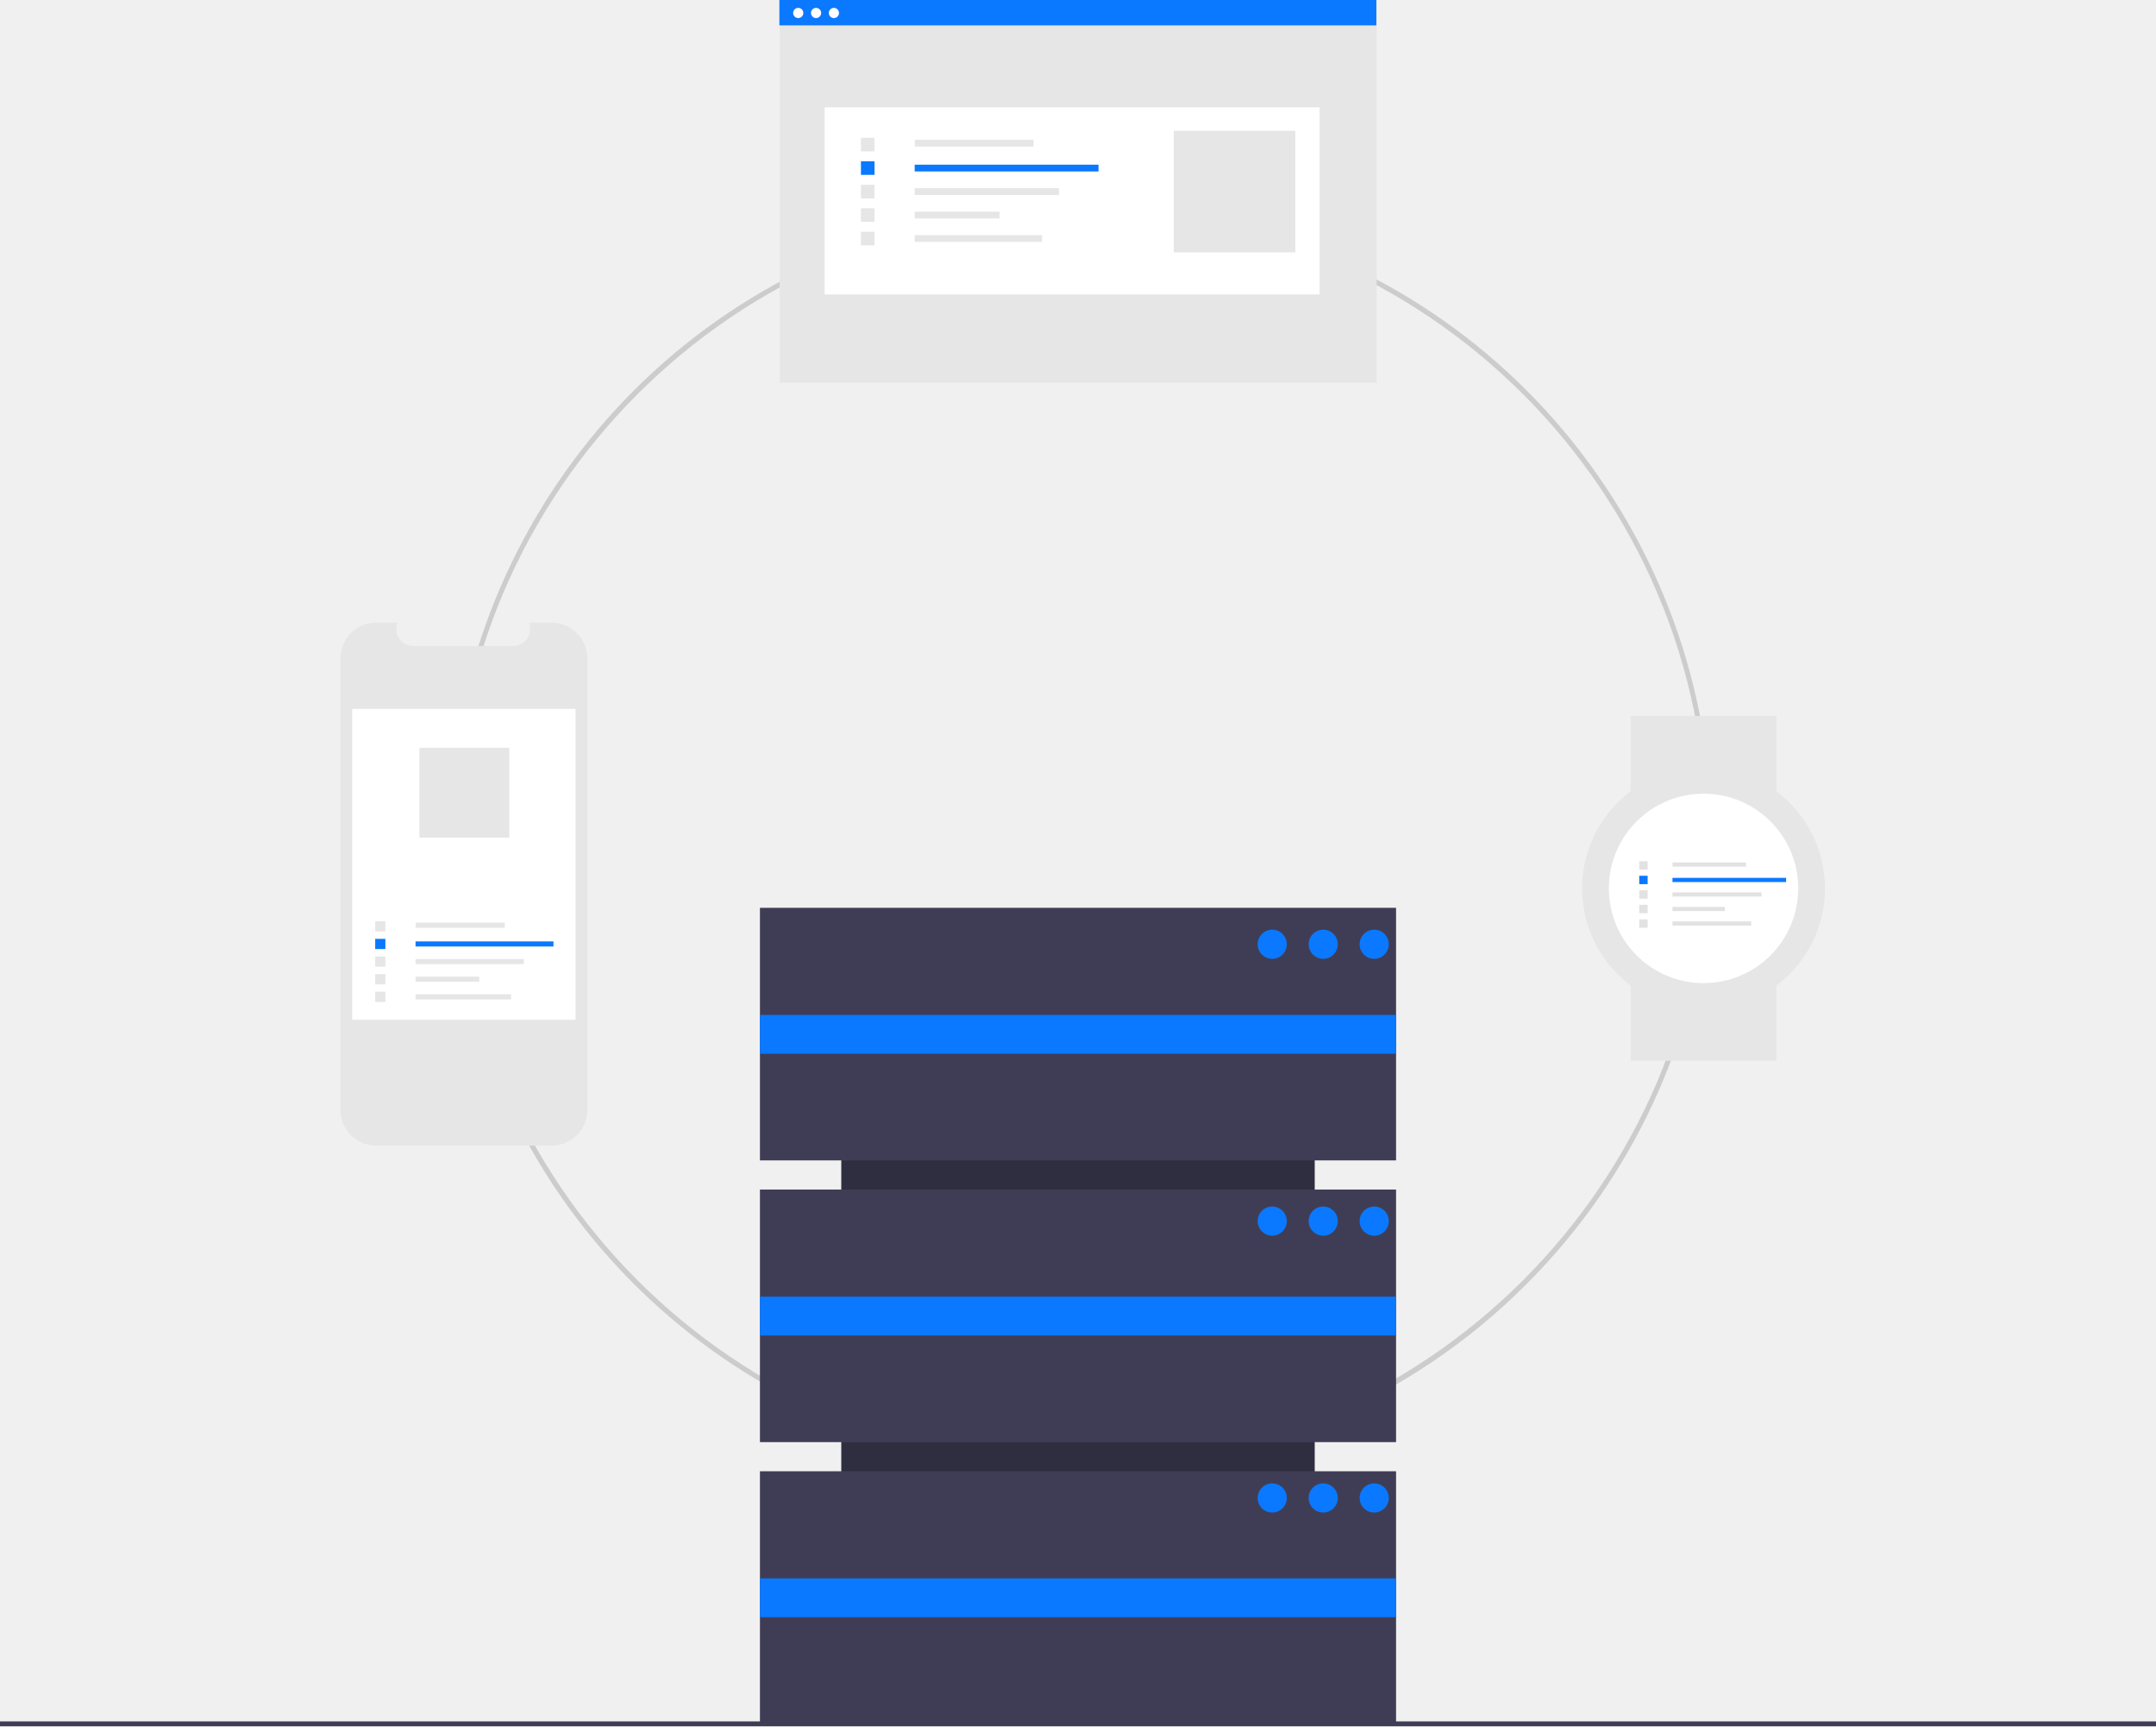
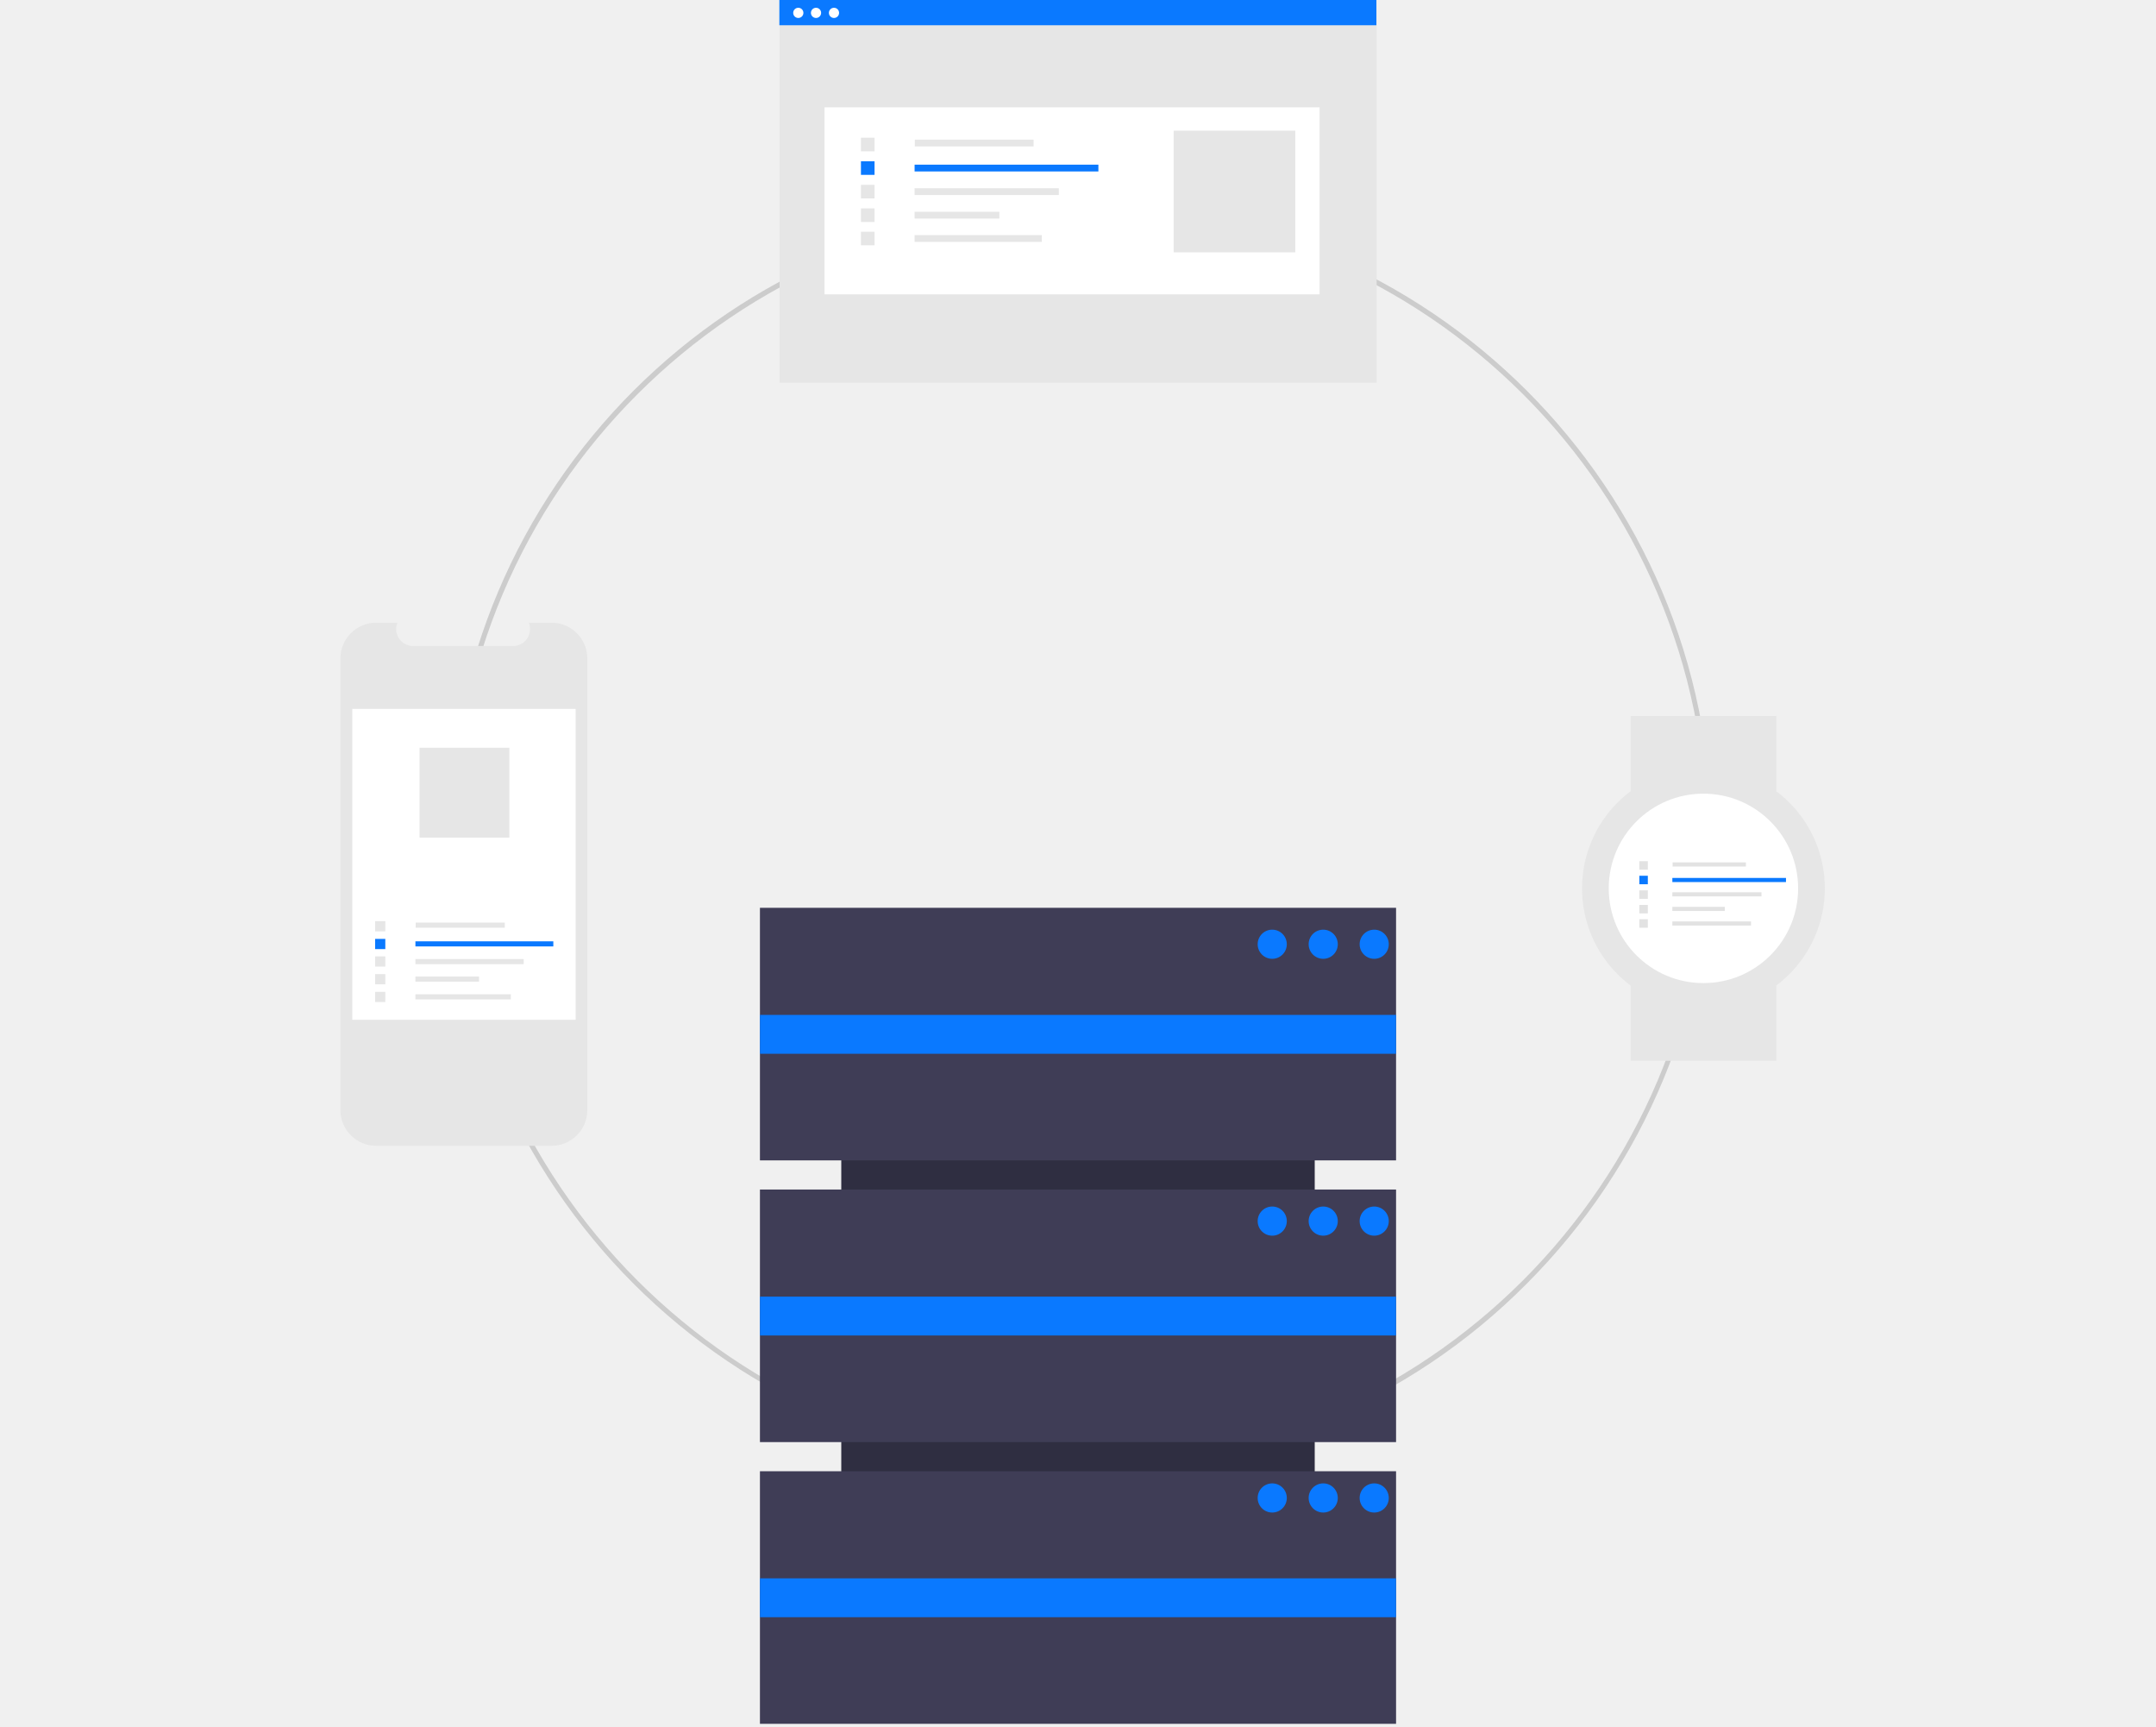
- <svg xmlns="http://www.w3.org/2000/svg" id="b5d1da7b-a9c6-4711-8d73-fa7937ec989e" data-name="Layer 1" width="888" height="710.807" viewBox="0 0 888 710.807">
-   <path d="M600.936,699.404a260.064,260.064,0,1,1,183.894-76.171A258.365,258.365,0,0,1,600.936,699.404Zm0-518.129c-142.297,0-258.064,115.768-258.064,258.065s115.768,258.064,258.064,258.064S859,581.637,859,439.34,743.232,181.275,600.936,181.275Z" transform="translate(-156 -94.59648)" fill="#ccc" />
-   <rect x="469" y="509.904" width="262" height="195" transform="translate(1051.404 -87.19257) rotate(90)" fill="#2f2e41" />
-   <rect x="313" y="373.807" width="262" height="104" fill="#3f3d56" />
-   <rect x="313" y="489.807" width="262" height="104" fill="#3f3d56" />
-   <rect x="313" y="605.807" width="262" height="104" fill="#3f3d56" />
-   <rect x="313" y="417.904" width="262" height="16" fill="#0a79ff" />
-   <rect x="313" y="533.904" width="262" height="16" fill="#0a79ff" />
-   <rect x="313" y="649.904" width="262" height="16" fill="#0a79ff" />
-   <circle cx="524" cy="388.807" r="6" fill="#0a79ff" />
-   <circle cx="545" cy="388.807" r="6" fill="#0a79ff" />
-   <circle cx="566" cy="388.807" r="6" fill="#0a79ff" />
-   <circle cx="524" cy="502.807" r="6" fill="#0a79ff" />
-   <circle cx="545" cy="502.807" r="6" fill="#0a79ff" />
-   <circle cx="566" cy="502.807" r="6" fill="#0a79ff" />
-   <circle cx="524" cy="616.807" r="6" fill="#0a79ff" />
-   <circle cx="545" cy="616.807" r="6" fill="#0a79ff" />
-   <circle cx="566" cy="616.807" r="6" fill="#0a79ff" />
-   <rect y="708.807" width="888" height="2" fill="#3f3d56" />
-   <path d="M397.879,365.661v185.992a14.675,14.675,0,0,1-14.672,14.672H310.928a14.677,14.677,0,0,1-14.678-14.672V365.661a14.677,14.677,0,0,1,14.678-14.672h8.768a6.978,6.978,0,0,0,6.455,9.606h41.208a6.978,6.978,0,0,0,6.455-9.606h9.392A14.675,14.675,0,0,1,397.879,365.661Z" transform="translate(-156 -94.59648)" fill="#e6e6e6" />
-   <rect x="145.064" y="291.91" width="92" height="128" fill="#fff" />
-   <rect x="171.186" y="379.927" width="36.72" height="2.098" fill="#e6e6e6" />
-   <rect x="171.149" y="387.632" width="56.817" height="2.098" fill="#0a79ff" />
-   <rect x="171.149" y="394.89" width="44.588" height="2.098" fill="#e6e6e6" />
-   <rect x="171.149" y="402.149" width="26.228" height="2.098" fill="#e6e6e6" />
-   <rect x="171.149" y="409.407" width="39.343" height="2.098" fill="#e6e6e6" />
-   <rect x="154.533" y="379.324" width="4.197" height="4.197" fill="#e6e6e6" />
-   <rect x="154.533" y="386.582" width="4.197" height="4.197" fill="#0a79ff" />
-   <rect x="154.533" y="393.841" width="4.197" height="4.197" fill="#e6e6e6" />
-   <rect x="154.533" y="401.1" width="4.197" height="4.197" fill="#e6e6e6" />
-   <rect x="154.533" y="408.358" width="4.197" height="4.197" fill="#e6e6e6" />
-   <rect x="172.751" y="307.91" width="36.998" height="36.998" fill="#e6e6e6" />
-   <rect x="321.111" y="0.139" width="245.884" height="157.475" fill="#e6e6e6" />
-   <rect x="339.647" y="44.195" width="203.861" height="77.035" fill="#fff" />
-   <rect x="376.789" y="57.542" width="48.927" height="2.796" fill="#e6e6e6" />
-   <rect x="376.74" y="67.807" width="75.705" height="2.796" fill="#0a79ff" />
-   <rect x="376.74" y="77.479" width="59.411" height="2.796" fill="#e6e6e6" />
-   <rect x="376.74" y="87.151" width="34.948" height="2.796" fill="#e6e6e6" />
-   <rect x="376.74" y="96.822" width="52.422" height="2.796" fill="#e6e6e6" />
-   <rect x="354.601" y="56.738" width="5.592" height="5.592" fill="#e6e6e6" />
-   <rect x="354.601" y="66.409" width="5.592" height="5.592" fill="#0a79ff" />
-   <rect x="354.601" y="76.081" width="5.592" height="5.592" fill="#e6e6e6" />
-   <rect x="354.601" y="85.753" width="5.592" height="5.592" fill="#e6e6e6" />
-   <rect x="354.601" y="95.424" width="5.592" height="5.592" fill="#e6e6e6" />
-   <rect x="483.445" y="53.847" width="50.059" height="50.059" fill="#e6e6e6" />
-   <rect x="321.006" width="245.884" height="10.446" fill="#0a79ff" />
-   <circle cx="328.768" cy="5.341" r="2.097" fill="#fff" />
-   <circle cx="336.117" cy="5.341" r="2.097" fill="#fff" />
-   <circle cx="343.466" cy="5.341" r="2.097" fill="#fff" />
-   <rect x="671.648" y="294.807" width="60" height="31" fill="#e6e6e6" />
-   <rect x="671.648" y="405.807" width="60" height="31" fill="#e6e6e6" />
-   <circle cx="701.648" cy="365.807" r="50" fill="#e6e6e6" />
-   <circle cx="701.648" cy="365.807" r="39" fill="#fff" />
-   <rect x="688.877" y="355.122" width="30.247" height="1.728" fill="#e2e2e2" />
-   <rect x="688.846" y="361.468" width="46.802" height="1.728" fill="#0a79ff" />
-   <rect x="688.846" y="367.447" width="36.728" height="1.728" fill="#e2e2e2" />
-   <rect x="688.846" y="373.426" width="21.605" height="1.728" fill="#e2e2e2" />
-   <rect x="688.846" y="379.405" width="32.407" height="1.728" fill="#e2e2e2" />
-   <rect x="675.16" y="354.625" width="3.457" height="3.457" fill="#e2e2e2" />
-   <rect x="675.16" y="360.604" width="3.457" height="3.457" fill="#0a79ff" />
-   <rect x="675.16" y="366.583" width="3.457" height="3.457" fill="#e2e2e2" />
-   <rect x="675.16" y="372.562" width="3.457" height="3.457" fill="#e2e2e2" />
-   <rect x="675.16" y="378.541" width="3.457" height="3.457" fill="#e2e2e2" />
+ <svg xmlns="http://www.w3.org/2000/svg" version="1.1" id="b5d1da7b-a9c6-4711-8d73-fa7937ec989e" x="0px" y="0px" viewBox="0 0 888 710.8" style="enable-background:new 0 0 888 710.8;" xml:space="preserve">
+   <style type="text/css">
+ 	.st0{fill:#CCCCCC;}
+ 	.st1{fill:#2F2E41;}
+ 	.st2{fill:#3F3D56;}
+ 	.st3{fill:#0A79FF;}
+ 	.st4{fill:#E6E6E6;}
+ 	.st5{fill:#FFFFFF;}
+ 	.st6{fill:#E2E2E2;}
+ </style>
+   <path class="st0" d="M444.9,604.8c-143.6,0-260.1-116.4-260.1-260.1S301.3,84.7,444.9,84.7C588.6,84.7,705,201.1,705,344.7  c0,69-27.4,135.1-76.2,183.9C580.2,577.6,513.9,605,444.9,604.8z M444.9,86.7c-142.3,0-258.1,115.8-258.1,258.1  s115.8,258.1,258.1,258.1S703,487,703,344.7S587.2,86.7,444.9,86.7L444.9,86.7z" />
+   <rect x="346.5" y="381.8" class="st1" width="195" height="262" />
+   <rect x="313" y="373.8" class="st2" width="262" height="104" />
+   <rect x="313" y="489.8" class="st2" width="262" height="104" />
+   <rect x="313" y="605.8" class="st2" width="262" height="104" />
+   <rect x="313" y="417.9" class="st3" width="262" height="16" />
+   <rect x="313" y="533.9" class="st3" width="262" height="16" />
+   <rect x="313" y="649.9" class="st3" width="262" height="16" />
+   <circle class="st3" cx="524" cy="388.8" r="6" />
+   <circle class="st3" cx="545" cy="388.8" r="6" />
+   <circle class="st3" cx="566" cy="388.8" r="6" />
+   <circle class="st3" cx="524" cy="502.8" r="6" />
+   <circle class="st3" cx="545" cy="502.8" r="6" />
+   <circle class="st3" cx="566" cy="502.8" r="6" />
+   <circle class="st3" cx="524" cy="616.8" r="6" />
+   <circle class="st3" cx="545" cy="616.8" r="6" />
+   <circle class="st3" cx="566" cy="616.8" r="6" />
+   <path class="st4" d="M241.9,271.1v186c0,8.1-6.6,14.7-14.7,14.7h-72.3c-8.1,0-14.7-6.6-14.7-14.7v-186c0-8.1,6.6-14.7,14.7-14.7h8.8  c-1.5,3.6,0.3,7.6,3.8,9.1c0.8,0.3,1.7,0.5,2.6,0.5h41.2c3.9,0,7-3.1,7-7c0-0.9-0.2-1.8-0.5-2.6h9.4  C235.3,256.4,241.9,263,241.9,271.1z" />
+   <rect x="145.1" y="291.9" class="st5" width="92" height="128" />
+   <rect x="171.2" y="379.9" class="st4" width="36.7" height="2.1" />
+   <rect x="171.1" y="387.6" class="st3" width="56.8" height="2.1" />
+   <rect x="171.1" y="394.9" class="st4" width="44.6" height="2.1" />
+   <rect x="171.1" y="402.1" class="st4" width="26.2" height="2.1" />
+   <rect x="171.1" y="409.4" class="st4" width="39.3" height="2.1" />
+   <rect x="154.5" y="379.3" class="st4" width="4.2" height="4.2" />
+   <rect x="154.5" y="386.6" class="st3" width="4.2" height="4.2" />
+   <rect x="154.5" y="393.8" class="st4" width="4.2" height="4.2" />
+   <rect x="154.5" y="401.1" class="st4" width="4.2" height="4.2" />
+   <rect x="154.5" y="408.4" class="st4" width="4.2" height="4.2" />
+   <rect x="172.8" y="307.9" class="st4" width="37" height="37" />
+   <rect x="321.1" y="0.1" class="st4" width="245.9" height="157.5" />
+   <rect x="339.6" y="44.2" class="st5" width="203.9" height="77" />
+   <rect x="376.8" y="57.5" class="st4" width="48.9" height="2.8" />
+   <rect x="376.7" y="67.8" class="st3" width="75.7" height="2.8" />
+   <rect x="376.7" y="77.5" class="st4" width="59.4" height="2.8" />
+   <rect x="376.7" y="87.2" class="st4" width="34.9" height="2.8" />
+   <rect x="376.7" y="96.8" class="st4" width="52.4" height="2.8" />
+   <rect x="354.6" y="56.7" class="st4" width="5.6" height="5.6" />
+   <rect x="354.6" y="66.4" class="st3" width="5.6" height="5.6" />
+   <rect x="354.6" y="76.1" class="st4" width="5.6" height="5.6" />
+   <rect x="354.6" y="85.8" class="st4" width="5.6" height="5.6" />
+   <rect x="354.6" y="95.4" class="st4" width="5.6" height="5.6" />
+   <rect x="483.4" y="53.8" class="st4" width="50.1" height="50.1" />
+   <rect x="321" class="st3" width="245.9" height="10.4" />
+   <circle class="st5" cx="328.8" cy="5.3" r="2.1" />
+   <circle class="st5" cx="336.1" cy="5.3" r="2.1" />
+   <circle class="st5" cx="343.5" cy="5.3" r="2.1" />
+   <rect x="671.6" y="294.8" class="st4" width="60" height="31" />
+   <rect x="671.6" y="405.8" class="st4" width="60" height="31" />
+   <circle class="st4" cx="701.6" cy="365.8" r="50" />
+   <circle class="st5" cx="701.6" cy="365.8" r="39" />
+   <rect x="688.9" y="355.1" class="st6" width="30.2" height="1.7" />
+   <rect x="688.8" y="361.5" class="st3" width="46.8" height="1.7" />
+   <rect x="688.8" y="367.4" class="st6" width="36.7" height="1.7" />
+   <rect x="688.8" y="373.4" class="st6" width="21.6" height="1.7" />
+   <rect x="688.8" y="379.4" class="st6" width="32.4" height="1.7" />
+   <rect x="675.2" y="354.6" class="st6" width="3.5" height="3.5" />
+   <rect x="675.2" y="360.6" class="st3" width="3.5" height="3.5" />
+   <rect x="675.2" y="366.6" class="st6" width="3.5" height="3.5" />
+   <rect x="675.2" y="372.6" class="st6" width="3.5" height="3.5" />
+   <rect x="675.2" y="378.5" class="st6" width="3.5" height="3.5" />
</svg>
